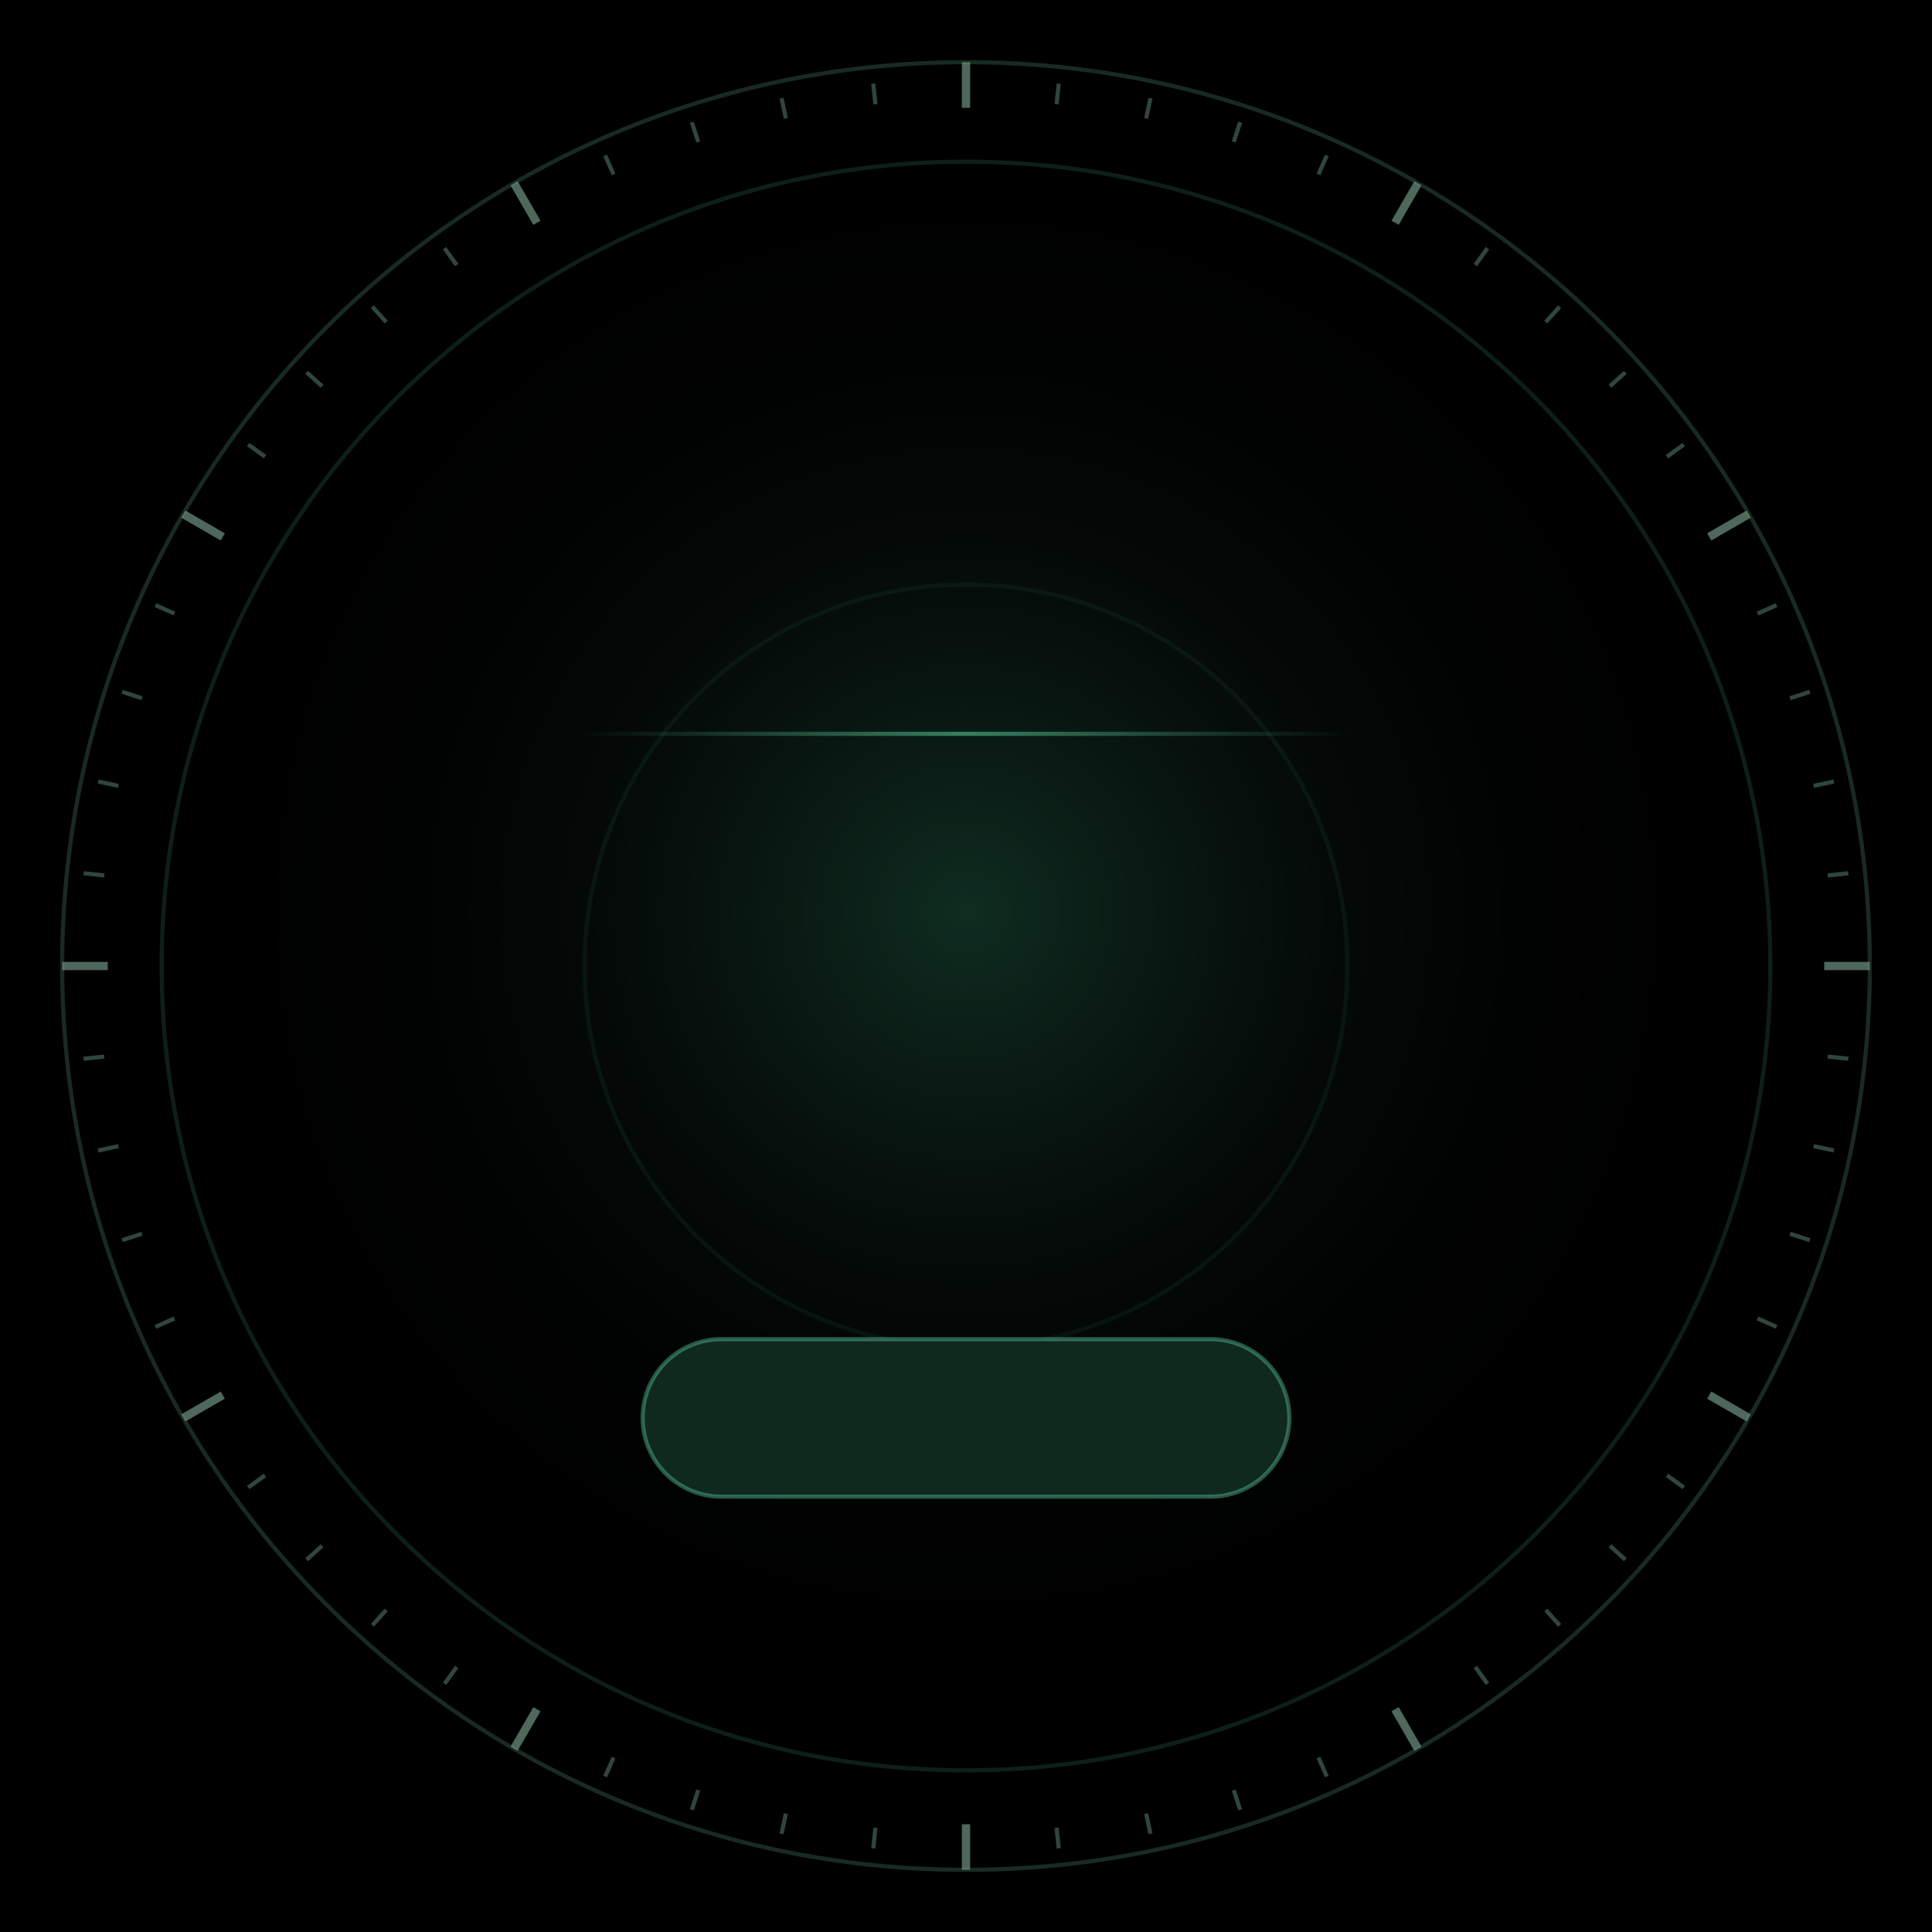
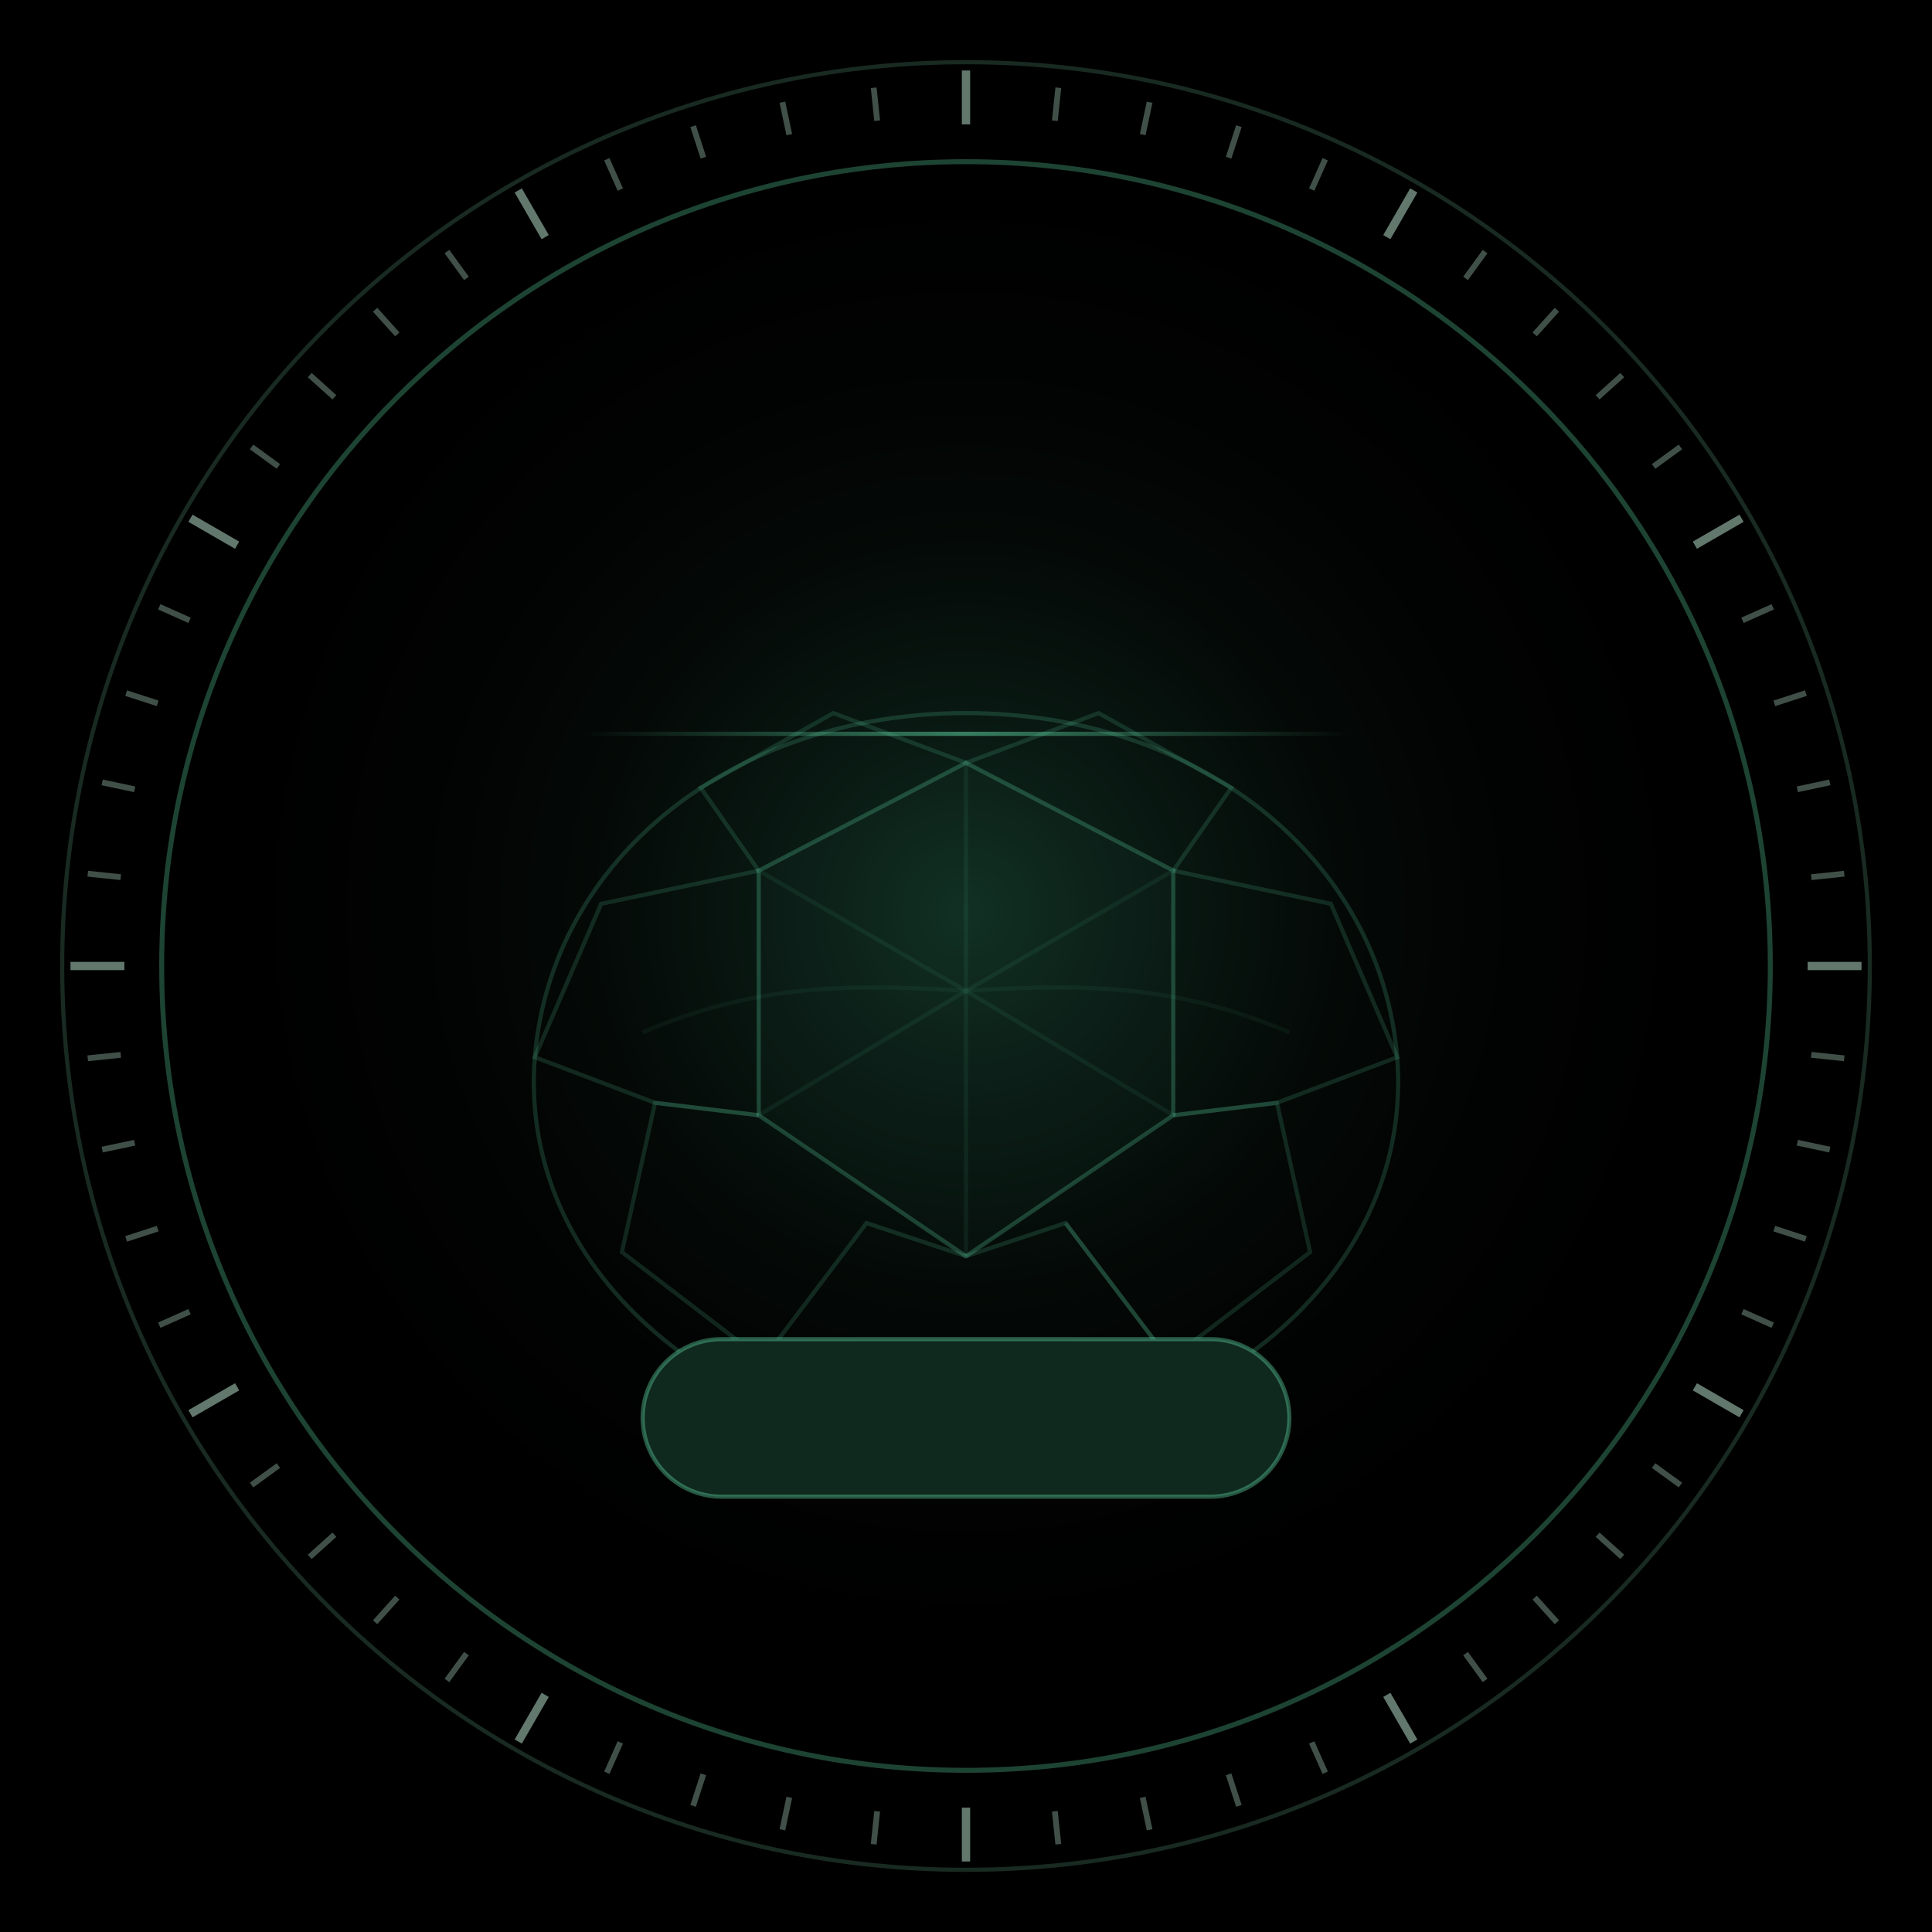
<svg xmlns="http://www.w3.org/2000/svg" width="466" height="466" viewBox="0 0 466 466">
  <defs>
    <radialGradient id="glow" gradientUnits="userSpaceOnUse" cx="233" cy="220" r="190">
      <stop offset="0" stop-color="#153e2e" stop-opacity=".72" />
      <stop offset=".48" stop-color="#07100c" stop-opacity=".56" />
      <stop offset="1" stop-color="#000000" stop-opacity="0" />
    </radialGradient>
    <linearGradient id="divider" x1="140" y1="0" x2="326" y2="0" gradientUnits="userSpaceOnUse">
      <stop offset="0" stop-color="#63e0ac" stop-opacity="0" />
      <stop offset=".5" stop-color="#63e0ac" stop-opacity=".5" />
      <stop offset="1" stop-color="#63e0ac" stop-opacity="0" />
    </linearGradient>
  </defs>
  <rect width="466" height="466" fill="#000" />
  <circle cx="233" cy="220" r="190" fill="url(#glow)" />
  <circle cx="233" cy="233" r="218" fill="none" stroke="#182a21" />
-   <circle cx="233" cy="233" r="194" fill="none" stroke="#63e0ac" stroke-opacity=".14" />
-   <circle cx="233" cy="233" r="92" fill="none" stroke="#63e0ac" stroke-opacity=".06" />
+   <circle cx="233" cy="233" r="194" fill="none" stroke="#63e0ac" stroke-opacity=".30" stroke-width="1.2" />
  <g>
-     <line x1="233" y1="15" x2="233" y2="26" stroke="#6f9582" stroke-opacity=".7" stroke-width="2" transform="rotate(0 233 233)" />
-     <line x1="233" y1="19" x2="233" y2="24" stroke="#30463b" stroke-opacity="1" stroke-width="1" transform="rotate(6 233 233)" />
-     <line x1="233" y1="19" x2="233" y2="24" stroke="#30463b" stroke-opacity="1" stroke-width="1" transform="rotate(12 233 233)" />
-     <line x1="233" y1="19" x2="233" y2="24" stroke="#30463b" stroke-opacity="1" stroke-width="1" transform="rotate(18 233 233)" />
-     <line x1="233" y1="19" x2="233" y2="24" stroke="#30463b" stroke-opacity="1" stroke-width="1" transform="rotate(24 233 233)" />
-     <line x1="233" y1="15" x2="233" y2="26" stroke="#6f9582" stroke-opacity=".7" stroke-width="2" transform="rotate(30 233 233)" />
-     <line x1="233" y1="19" x2="233" y2="24" stroke="#30463b" stroke-opacity="1" stroke-width="1" transform="rotate(36 233 233)" />
-     <line x1="233" y1="19" x2="233" y2="24" stroke="#30463b" stroke-opacity="1" stroke-width="1" transform="rotate(42 233 233)" />
-     <line x1="233" y1="19" x2="233" y2="24" stroke="#30463b" stroke-opacity="1" stroke-width="1" transform="rotate(48 233 233)" />
-     <line x1="233" y1="19" x2="233" y2="24" stroke="#30463b" stroke-opacity="1" stroke-width="1" transform="rotate(54 233 233)" />
-     <line x1="233" y1="15" x2="233" y2="26" stroke="#6f9582" stroke-opacity=".7" stroke-width="2" transform="rotate(60 233 233)" />
-     <line x1="233" y1="19" x2="233" y2="24" stroke="#30463b" stroke-opacity="1" stroke-width="1" transform="rotate(66 233 233)" />
-     <line x1="233" y1="19" x2="233" y2="24" stroke="#30463b" stroke-opacity="1" stroke-width="1" transform="rotate(72 233 233)" />
-     <line x1="233" y1="19" x2="233" y2="24" stroke="#30463b" stroke-opacity="1" stroke-width="1" transform="rotate(78 233 233)" />
-     <line x1="233" y1="19" x2="233" y2="24" stroke="#30463b" stroke-opacity="1" stroke-width="1" transform="rotate(84 233 233)" />
-     <line x1="233" y1="15" x2="233" y2="26" stroke="#6f9582" stroke-opacity=".7" stroke-width="2" transform="rotate(90 233 233)" />
-     <line x1="233" y1="19" x2="233" y2="24" stroke="#30463b" stroke-opacity="1" stroke-width="1" transform="rotate(96 233 233)" />
-     <line x1="233" y1="19" x2="233" y2="24" stroke="#30463b" stroke-opacity="1" stroke-width="1" transform="rotate(102 233 233)" />
-     <line x1="233" y1="19" x2="233" y2="24" stroke="#30463b" stroke-opacity="1" stroke-width="1" transform="rotate(108 233 233)" />
-     <line x1="233" y1="19" x2="233" y2="24" stroke="#30463b" stroke-opacity="1" stroke-width="1" transform="rotate(114 233 233)" />
-     <line x1="233" y1="15" x2="233" y2="26" stroke="#6f9582" stroke-opacity=".7" stroke-width="2" transform="rotate(120 233 233)" />
-     <line x1="233" y1="19" x2="233" y2="24" stroke="#30463b" stroke-opacity="1" stroke-width="1" transform="rotate(126 233 233)" />
-     <line x1="233" y1="19" x2="233" y2="24" stroke="#30463b" stroke-opacity="1" stroke-width="1" transform="rotate(132 233 233)" />
-     <line x1="233" y1="19" x2="233" y2="24" stroke="#30463b" stroke-opacity="1" stroke-width="1" transform="rotate(138 233 233)" />
-     <line x1="233" y1="19" x2="233" y2="24" stroke="#30463b" stroke-opacity="1" stroke-width="1" transform="rotate(144 233 233)" />
-     <line x1="233" y1="15" x2="233" y2="26" stroke="#6f9582" stroke-opacity=".7" stroke-width="2" transform="rotate(150 233 233)" />
-     <line x1="233" y1="19" x2="233" y2="24" stroke="#30463b" stroke-opacity="1" stroke-width="1" transform="rotate(156 233 233)" />
-     <line x1="233" y1="19" x2="233" y2="24" stroke="#30463b" stroke-opacity="1" stroke-width="1" transform="rotate(162 233 233)" />
-     <line x1="233" y1="19" x2="233" y2="24" stroke="#30463b" stroke-opacity="1" stroke-width="1" transform="rotate(168 233 233)" />
-     <line x1="233" y1="19" x2="233" y2="24" stroke="#30463b" stroke-opacity="1" stroke-width="1" transform="rotate(174 233 233)" />
-     <line x1="233" y1="15" x2="233" y2="26" stroke="#6f9582" stroke-opacity=".7" stroke-width="2" transform="rotate(180 233 233)" />
-     <line x1="233" y1="19" x2="233" y2="24" stroke="#30463b" stroke-opacity="1" stroke-width="1" transform="rotate(186 233 233)" />
-     <line x1="233" y1="19" x2="233" y2="24" stroke="#30463b" stroke-opacity="1" stroke-width="1" transform="rotate(192 233 233)" />
-     <line x1="233" y1="19" x2="233" y2="24" stroke="#30463b" stroke-opacity="1" stroke-width="1" transform="rotate(198 233 233)" />
-     <line x1="233" y1="19" x2="233" y2="24" stroke="#30463b" stroke-opacity="1" stroke-width="1" transform="rotate(204 233 233)" />
-     <line x1="233" y1="15" x2="233" y2="26" stroke="#6f9582" stroke-opacity=".7" stroke-width="2" transform="rotate(210 233 233)" />
-     <line x1="233" y1="19" x2="233" y2="24" stroke="#30463b" stroke-opacity="1" stroke-width="1" transform="rotate(216 233 233)" />
-     <line x1="233" y1="19" x2="233" y2="24" stroke="#30463b" stroke-opacity="1" stroke-width="1" transform="rotate(222 233 233)" />
-     <line x1="233" y1="19" x2="233" y2="24" stroke="#30463b" stroke-opacity="1" stroke-width="1" transform="rotate(228 233 233)" />
-     <line x1="233" y1="19" x2="233" y2="24" stroke="#30463b" stroke-opacity="1" stroke-width="1" transform="rotate(234 233 233)" />
-     <line x1="233" y1="15" x2="233" y2="26" stroke="#6f9582" stroke-opacity=".7" stroke-width="2" transform="rotate(240 233 233)" />
-     <line x1="233" y1="19" x2="233" y2="24" stroke="#30463b" stroke-opacity="1" stroke-width="1" transform="rotate(246 233 233)" />
-     <line x1="233" y1="19" x2="233" y2="24" stroke="#30463b" stroke-opacity="1" stroke-width="1" transform="rotate(252 233 233)" />
-     <line x1="233" y1="19" x2="233" y2="24" stroke="#30463b" stroke-opacity="1" stroke-width="1" transform="rotate(258 233 233)" />
-     <line x1="233" y1="19" x2="233" y2="24" stroke="#30463b" stroke-opacity="1" stroke-width="1" transform="rotate(264 233 233)" />
-     <line x1="233" y1="15" x2="233" y2="26" stroke="#6f9582" stroke-opacity=".7" stroke-width="2" transform="rotate(270 233 233)" />
-     <line x1="233" y1="19" x2="233" y2="24" stroke="#30463b" stroke-opacity="1" stroke-width="1" transform="rotate(276 233 233)" />
-     <line x1="233" y1="19" x2="233" y2="24" stroke="#30463b" stroke-opacity="1" stroke-width="1" transform="rotate(282 233 233)" />
-     <line x1="233" y1="19" x2="233" y2="24" stroke="#30463b" stroke-opacity="1" stroke-width="1" transform="rotate(288 233 233)" />
-     <line x1="233" y1="19" x2="233" y2="24" stroke="#30463b" stroke-opacity="1" stroke-width="1" transform="rotate(294 233 233)" />
-     <line x1="233" y1="15" x2="233" y2="26" stroke="#6f9582" stroke-opacity=".7" stroke-width="2" transform="rotate(300 233 233)" />
-     <line x1="233" y1="19" x2="233" y2="24" stroke="#30463b" stroke-opacity="1" stroke-width="1" transform="rotate(306 233 233)" />
-     <line x1="233" y1="19" x2="233" y2="24" stroke="#30463b" stroke-opacity="1" stroke-width="1" transform="rotate(312 233 233)" />
-     <line x1="233" y1="19" x2="233" y2="24" stroke="#30463b" stroke-opacity="1" stroke-width="1" transform="rotate(318 233 233)" />
-     <line x1="233" y1="19" x2="233" y2="24" stroke="#30463b" stroke-opacity="1" stroke-width="1" transform="rotate(324 233 233)" />
-     <line x1="233" y1="15" x2="233" y2="26" stroke="#6f9582" stroke-opacity=".7" stroke-width="2" transform="rotate(330 233 233)" />
-     <line x1="233" y1="19" x2="233" y2="24" stroke="#30463b" stroke-opacity="1" stroke-width="1" transform="rotate(336 233 233)" />
-     <line x1="233" y1="19" x2="233" y2="24" stroke="#30463b" stroke-opacity="1" stroke-width="1" transform="rotate(342 233 233)" />
-     <line x1="233" y1="19" x2="233" y2="24" stroke="#30463b" stroke-opacity="1" stroke-width="1" transform="rotate(348 233 233)" />
-     <line x1="233" y1="19" x2="233" y2="24" stroke="#30463b" stroke-opacity="1" stroke-width="1" transform="rotate(354 233 233)" />
+     <line x1="233" y1="17" x2="233" y2="30" stroke="#738d80" stroke-opacity=".85" stroke-width="2" transform="rotate(0 233 233)" />
+     <line x1="233" y1="20" x2="233" y2="28" stroke="#52675d" stroke-opacity=".78" stroke-width="1.4" transform="rotate(6 233 233)" />
+     <line x1="233" y1="20" x2="233" y2="28" stroke="#52675d" stroke-opacity=".78" stroke-width="1.4" transform="rotate(12 233 233)" />
+     <line x1="233" y1="20" x2="233" y2="28" stroke="#52675d" stroke-opacity=".78" stroke-width="1.4" transform="rotate(18 233 233)" />
+     <line x1="233" y1="20" x2="233" y2="28" stroke="#52675d" stroke-opacity=".78" stroke-width="1.4" transform="rotate(24 233 233)" />
+     <line x1="233" y1="17" x2="233" y2="30" stroke="#738d80" stroke-opacity=".85" stroke-width="2" transform="rotate(30 233 233)" />
+     <line x1="233" y1="20" x2="233" y2="28" stroke="#52675d" stroke-opacity=".78" stroke-width="1.4" transform="rotate(36 233 233)" />
+     <line x1="233" y1="20" x2="233" y2="28" stroke="#52675d" stroke-opacity=".78" stroke-width="1.4" transform="rotate(42 233 233)" />
+     <line x1="233" y1="20" x2="233" y2="28" stroke="#52675d" stroke-opacity=".78" stroke-width="1.4" transform="rotate(48 233 233)" />
+     <line x1="233" y1="20" x2="233" y2="28" stroke="#52675d" stroke-opacity=".78" stroke-width="1.4" transform="rotate(54 233 233)" />
+     <line x1="233" y1="17" x2="233" y2="30" stroke="#738d80" stroke-opacity=".85" stroke-width="2" transform="rotate(60 233 233)" />
+     <line x1="233" y1="20" x2="233" y2="28" stroke="#52675d" stroke-opacity=".78" stroke-width="1.4" transform="rotate(66 233 233)" />
+     <line x1="233" y1="20" x2="233" y2="28" stroke="#52675d" stroke-opacity=".78" stroke-width="1.4" transform="rotate(72 233 233)" />
+     <line x1="233" y1="20" x2="233" y2="28" stroke="#52675d" stroke-opacity=".78" stroke-width="1.4" transform="rotate(78 233 233)" />
+     <line x1="233" y1="20" x2="233" y2="28" stroke="#52675d" stroke-opacity=".78" stroke-width="1.4" transform="rotate(84 233 233)" />
+     <line x1="233" y1="17" x2="233" y2="30" stroke="#738d80" stroke-opacity=".85" stroke-width="2" transform="rotate(90 233 233)" />
+     <line x1="233" y1="20" x2="233" y2="28" stroke="#52675d" stroke-opacity=".78" stroke-width="1.4" transform="rotate(96 233 233)" />
+     <line x1="233" y1="20" x2="233" y2="28" stroke="#52675d" stroke-opacity=".78" stroke-width="1.4" transform="rotate(102 233 233)" />
+     <line x1="233" y1="20" x2="233" y2="28" stroke="#52675d" stroke-opacity=".78" stroke-width="1.4" transform="rotate(108 233 233)" />
+     <line x1="233" y1="20" x2="233" y2="28" stroke="#52675d" stroke-opacity=".78" stroke-width="1.4" transform="rotate(114 233 233)" />
+     <line x1="233" y1="17" x2="233" y2="30" stroke="#738d80" stroke-opacity=".85" stroke-width="2" transform="rotate(120 233 233)" />
+     <line x1="233" y1="20" x2="233" y2="28" stroke="#52675d" stroke-opacity=".78" stroke-width="1.4" transform="rotate(126 233 233)" />
+     <line x1="233" y1="20" x2="233" y2="28" stroke="#52675d" stroke-opacity=".78" stroke-width="1.4" transform="rotate(132 233 233)" />
+     <line x1="233" y1="20" x2="233" y2="28" stroke="#52675d" stroke-opacity=".78" stroke-width="1.4" transform="rotate(138 233 233)" />
+     <line x1="233" y1="20" x2="233" y2="28" stroke="#52675d" stroke-opacity=".78" stroke-width="1.4" transform="rotate(144 233 233)" />
+     <line x1="233" y1="17" x2="233" y2="30" stroke="#738d80" stroke-opacity=".85" stroke-width="2" transform="rotate(150 233 233)" />
+     <line x1="233" y1="20" x2="233" y2="28" stroke="#52675d" stroke-opacity=".78" stroke-width="1.4" transform="rotate(156 233 233)" />
+     <line x1="233" y1="20" x2="233" y2="28" stroke="#52675d" stroke-opacity=".78" stroke-width="1.4" transform="rotate(162 233 233)" />
+     <line x1="233" y1="20" x2="233" y2="28" stroke="#52675d" stroke-opacity=".78" stroke-width="1.4" transform="rotate(168 233 233)" />
+     <line x1="233" y1="20" x2="233" y2="28" stroke="#52675d" stroke-opacity=".78" stroke-width="1.4" transform="rotate(174 233 233)" />
+     <line x1="233" y1="17" x2="233" y2="30" stroke="#738d80" stroke-opacity=".85" stroke-width="2" transform="rotate(180 233 233)" />
+     <line x1="233" y1="20" x2="233" y2="28" stroke="#52675d" stroke-opacity=".78" stroke-width="1.4" transform="rotate(186 233 233)" />
+     <line x1="233" y1="20" x2="233" y2="28" stroke="#52675d" stroke-opacity=".78" stroke-width="1.4" transform="rotate(192 233 233)" />
+     <line x1="233" y1="20" x2="233" y2="28" stroke="#52675d" stroke-opacity=".78" stroke-width="1.4" transform="rotate(198 233 233)" />
+     <line x1="233" y1="20" x2="233" y2="28" stroke="#52675d" stroke-opacity=".78" stroke-width="1.4" transform="rotate(204 233 233)" />
+     <line x1="233" y1="17" x2="233" y2="30" stroke="#738d80" stroke-opacity=".85" stroke-width="2" transform="rotate(210 233 233)" />
+     <line x1="233" y1="20" x2="233" y2="28" stroke="#52675d" stroke-opacity=".78" stroke-width="1.4" transform="rotate(216 233 233)" />
+     <line x1="233" y1="20" x2="233" y2="28" stroke="#52675d" stroke-opacity=".78" stroke-width="1.4" transform="rotate(222 233 233)" />
+     <line x1="233" y1="20" x2="233" y2="28" stroke="#52675d" stroke-opacity=".78" stroke-width="1.4" transform="rotate(228 233 233)" />
+     <line x1="233" y1="20" x2="233" y2="28" stroke="#52675d" stroke-opacity=".78" stroke-width="1.4" transform="rotate(234 233 233)" />
+     <line x1="233" y1="17" x2="233" y2="30" stroke="#738d80" stroke-opacity=".85" stroke-width="2" transform="rotate(240 233 233)" />
+     <line x1="233" y1="20" x2="233" y2="28" stroke="#52675d" stroke-opacity=".78" stroke-width="1.4" transform="rotate(246 233 233)" />
+     <line x1="233" y1="20" x2="233" y2="28" stroke="#52675d" stroke-opacity=".78" stroke-width="1.4" transform="rotate(252 233 233)" />
+     <line x1="233" y1="20" x2="233" y2="28" stroke="#52675d" stroke-opacity=".78" stroke-width="1.4" transform="rotate(258 233 233)" />
+     <line x1="233" y1="20" x2="233" y2="28" stroke="#52675d" stroke-opacity=".78" stroke-width="1.4" transform="rotate(264 233 233)" />
+     <line x1="233" y1="17" x2="233" y2="30" stroke="#738d80" stroke-opacity=".85" stroke-width="2" transform="rotate(270 233 233)" />
+     <line x1="233" y1="20" x2="233" y2="28" stroke="#52675d" stroke-opacity=".78" stroke-width="1.4" transform="rotate(276 233 233)" />
+     <line x1="233" y1="20" x2="233" y2="28" stroke="#52675d" stroke-opacity=".78" stroke-width="1.4" transform="rotate(282 233 233)" />
+     <line x1="233" y1="20" x2="233" y2="28" stroke="#52675d" stroke-opacity=".78" stroke-width="1.4" transform="rotate(288 233 233)" />
+     <line x1="233" y1="20" x2="233" y2="28" stroke="#52675d" stroke-opacity=".78" stroke-width="1.4" transform="rotate(294 233 233)" />
+     <line x1="233" y1="17" x2="233" y2="30" stroke="#738d80" stroke-opacity=".85" stroke-width="2" transform="rotate(300 233 233)" />
+     <line x1="233" y1="20" x2="233" y2="28" stroke="#52675d" stroke-opacity=".78" stroke-width="1.4" transform="rotate(306 233 233)" />
+     <line x1="233" y1="20" x2="233" y2="28" stroke="#52675d" stroke-opacity=".78" stroke-width="1.4" transform="rotate(312 233 233)" />
+     <line x1="233" y1="20" x2="233" y2="28" stroke="#52675d" stroke-opacity=".78" stroke-width="1.4" transform="rotate(318 233 233)" />
+     <line x1="233" y1="20" x2="233" y2="28" stroke="#52675d" stroke-opacity=".78" stroke-width="1.4" transform="rotate(324 233 233)" />
+     <line x1="233" y1="17" x2="233" y2="30" stroke="#738d80" stroke-opacity=".85" stroke-width="2" transform="rotate(330 233 233)" />
+     <line x1="233" y1="20" x2="233" y2="28" stroke="#52675d" stroke-opacity=".78" stroke-width="1.4" transform="rotate(336 233 233)" />
+     <line x1="233" y1="20" x2="233" y2="28" stroke="#52675d" stroke-opacity=".78" stroke-width="1.4" transform="rotate(342 233 233)" />
+     <line x1="233" y1="20" x2="233" y2="28" stroke="#52675d" stroke-opacity=".78" stroke-width="1.4" transform="rotate(348 233 233)" />
+     <line x1="233" y1="20" x2="233" y2="28" stroke="#52675d" stroke-opacity=".78" stroke-width="1.4" transform="rotate(354 233 233)" />
+   </g>
+   <g fill="none" stroke="#63e0ac" stroke-width="1">
+     <path d="M233 172 C289 172 333 207 337 255 C341 306 294 346 233 350 C172 346 125 306 129 255 C133 207 177 172 233 172Z" stroke-opacity=".18" />
+     <path d="M233 184 L283 210 L283 269 L233 303 L183 269 L183 210Z" fill="#63e0ac" fill-opacity=".025" stroke-opacity=".25" />
+     <path d="M233 184 L201 172 L169 190 L183 210" stroke-opacity=".16" />
+     <path d="M233 184 L265 172 L297 190 L283 210" stroke-opacity=".16" />
+     <path d="M183 210 L145 218 L129 255 L158 266 L183 269" stroke-opacity=".16" />
+     <path d="M283 210 L321 218 L337 255 L308 266 L283 269" stroke-opacity=".16" />
+     <path d="M183 269 L158 266 L150 302 L184 328 L209 295 L233 303" stroke-opacity=".16" />
+     <path d="M283 269 L308 266 L316 302 L282 328 L257 295 L233 303" stroke-opacity=".16" />
+     <path d="M184 328 L207 346 L233 350 L259 346 L282 328 L257 295" stroke-opacity=".16" />
+     <path d="M233 184 L233 303" stroke-opacity=".08" />
+     <path d="M155 249 C181 238 202 237 233 239 C264 237 285 238 311 249" stroke-opacity=".06" />
+     <path d="M183 210 L233 239 L283 210 M183 269 L233 239 L283 269" stroke-opacity=".08" />
  </g>
  <line x1="140" y1="177" x2="326" y2="177" stroke="url(#divider)" stroke-width="1" />
  <rect x="155" y="323" width="156" height="38" rx="19" fill="#10291f" stroke="#63e0ac" stroke-opacity=".38" />
</svg>
